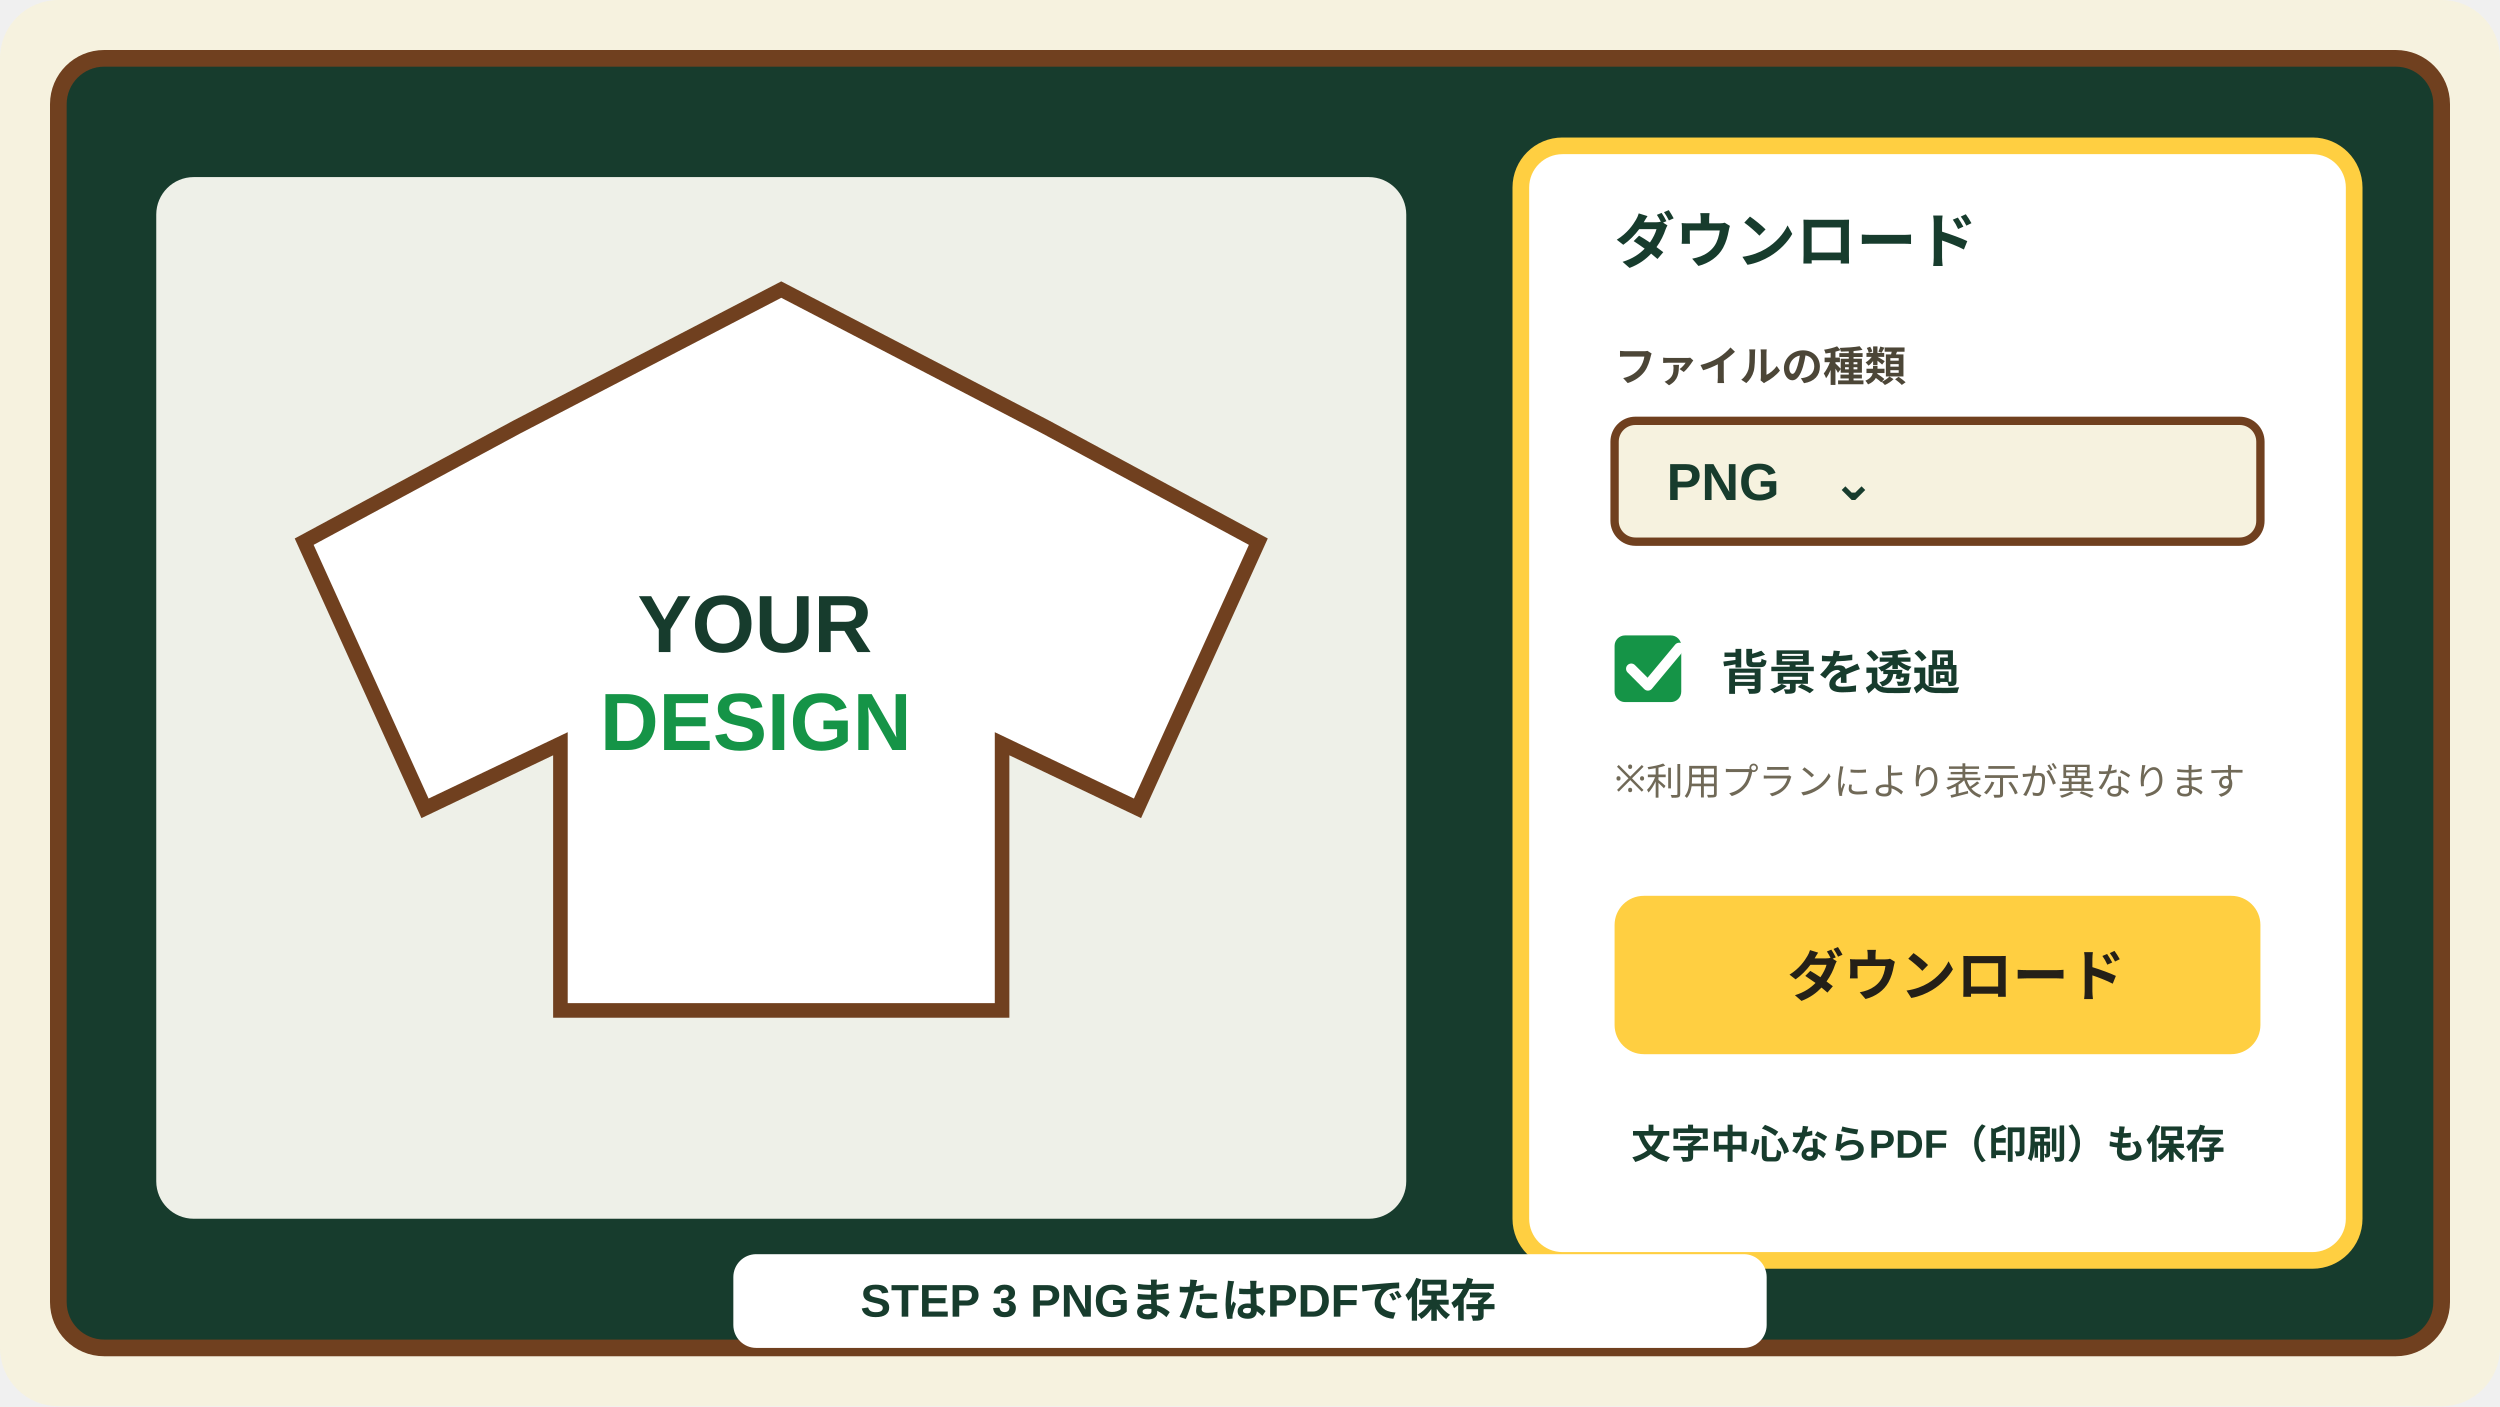
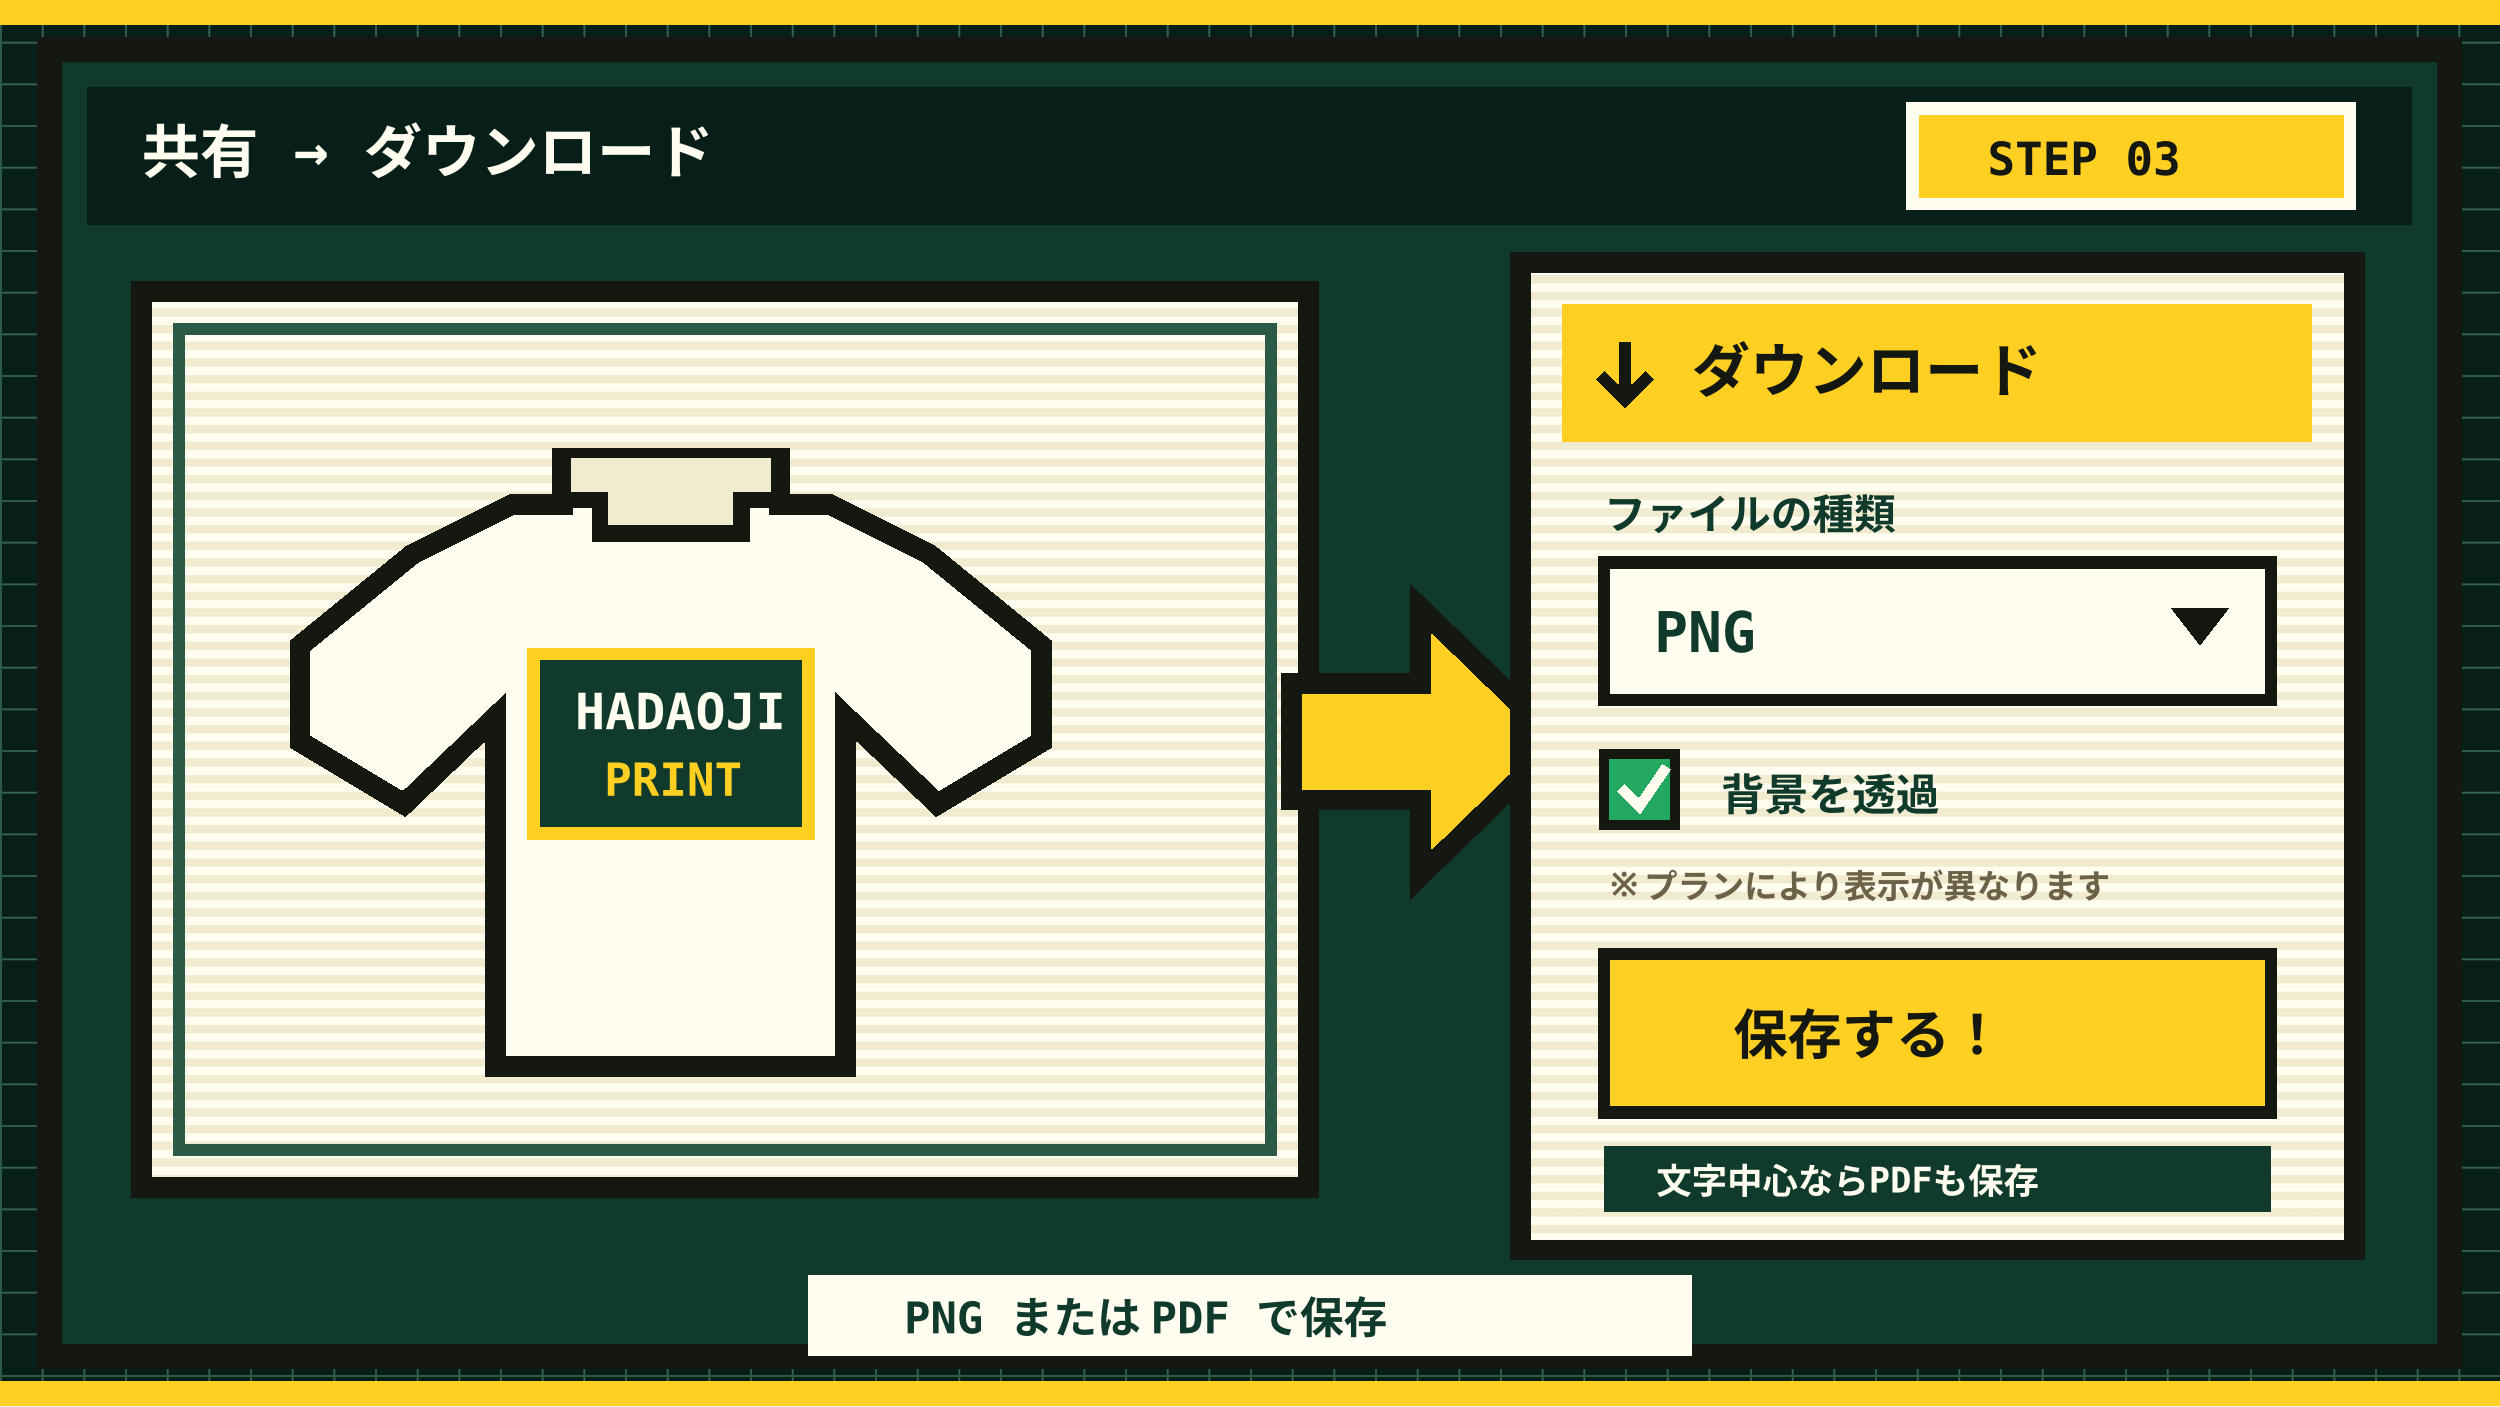
- <svg xmlns="http://www.w3.org/2000/svg" width="1200" height="675" viewBox="0 0 1200 675" role="img" aria-labelledby="title desc">
-   <rect width="1200" height="675" rx="28" fill="#f6f2df" />
-   <rect x="28" y="28" width="1144" height="619" rx="22" fill="#173c2d" stroke="#70401f" stroke-width="8" />
-   <rect x="75" y="85" width="600" height="500" rx="18" fill="#eef0e8" />
-   <path d="M248 205l127-66 127 66 102 55-58 128-65-31v128H269V357l-65 31-58-128z" fill="#fff" stroke="#70401f" stroke-width="7" />
-   <text x="306" y="313" fill="#173c2d" font-family="Arial" font-size="39" font-weight="900">YOUR</text>
-   <text x="288" y="360" fill="#159447" font-family="Arial" font-size="39" font-weight="900">DESIGN</text>
-   <rect x="730" y="70" width="400" height="535" rx="20" fill="#fff" stroke="#ffcf41" stroke-width="8" />
-   <text x="775" y="126" fill="#173c2d" font-family="Arial, 'Yu Gothic', sans-serif" font-size="29" font-weight="900">ダウンロード</text>
-   <text x="775" y="183" fill="#4c4637" font-family="Arial, 'Yu Gothic', sans-serif" font-size="20" font-weight="700">ファイルの種類</text>
-   <rect x="775" y="202" width="310" height="58" rx="10" fill="#f6f2df" stroke="#70401f" stroke-width="4" />
-   <text x="800" y="240" fill="#173c2d" font-family="Arial, 'Yu Gothic', sans-serif" font-size="25" font-weight="700">PNG　⌄</text>
-   <rect x="775" y="305" width="32" height="32" rx="5" fill="#159447" />
-   <path d="M783 321l8 8 15-18" fill="none" stroke="#fff" stroke-width="5" stroke-linecap="round" stroke-linejoin="round" />
-   <text x="826" y="331" fill="#173c2d" font-family="Arial, 'Yu Gothic', sans-serif" font-size="23" font-weight="700">背景を透過</text>
-   <text x="775" y="380" fill="#706957" font-family="Arial, 'Yu Gothic', sans-serif" font-size="18">※利用プランにより表示が異なります</text>
-   <rect x="775" y="430" width="310" height="76" rx="14" fill="#ffcf41" />
-   <text x="858" y="478" fill="#242018" font-family="Arial, 'Yu Gothic', sans-serif" font-size="27" font-weight="900">ダウンロード</text>
-   <text x="783" y="556" fill="#173c2d" font-family="Arial, 'Yu Gothic', sans-serif" font-size="19" font-weight="700">文字中心ならPDF（印刷）も保存</text>
-   <rect x="352" y="602" width="496" height="45" rx="11" fill="#fff" />
-   <text x="413" y="632" fill="#173c2d" font-family="Arial, 'Yu Gothic', sans-serif" font-size="22" font-weight="700">STEP 3 PNGまたはPDFで保存</text>
+ <svg xmlns="http://www.w3.org/2000/svg" width="1200" height="675" viewBox="0 0 1200 675" role="img" aria-labelledby="title desc" shape-rendering="crispEdges">
+   <defs>
+     <pattern id="grid" width="20" height="20" patternUnits="userSpaceOnUse">
+       <path d="M20 0H0V20" fill="none" stroke="#2d5a47" stroke-width="2" />
+     </pattern>
+     <pattern id="paper" width="8" height="8" patternUnits="userSpaceOnUse">
+       <rect width="8" height="4" fill="#fffdf0" />
+       <rect y="4" width="8" height="4" fill="#f1ebcf" />
+     </pattern>
+   </defs>
+   <rect width="1200" height="675" fill="#071f18" />
+   <rect width="1200" height="675" fill="url(#grid)" />
+   <path d="M0 0H1200V12H0ZM0 663H1200V675H0Z" fill="#ffcf22" />
+   <rect x="24" y="24" width="1152" height="627" fill="#103a2b" stroke="#151811" stroke-width="12" />
+   <rect x="42" y="42" width="1116" height="66" fill="#071f18" />
+   <text x="68" y="83" fill="#fffdf0" font-family="monospace" font-size="28" font-weight="900">共有 → ダウンロード</text>
+   <rect x="918" y="52" width="210" height="46" fill="#ffcf22" stroke="#fffdf0" stroke-width="6" />
+   <text x="954" y="84" fill="#151811" font-family="monospace" font-size="22" font-weight="900">STEP 03</text>
+   <rect x="68" y="140" width="560" height="430" fill="url(#paper)" stroke="#151811" stroke-width="10" />
+   <rect x="86" y="158" width="524" height="394" fill="none" stroke="#2d5a47" stroke-width="6" />
+   <g transform="translate(116 202)">
+     <path d="M82 64L130 40H154V18H258V40H282L330 64L384 108V154L334 184L290 142V310H122V142L78 184L28 154V108Z" fill="#fffdf0" stroke="#151811" stroke-width="10" />
+     <path d="M154 18V38H172V54H240V38H258V18" fill="#f1ebcf" stroke="#151811" stroke-width="8" />
+     <rect x="140" y="112" width="132" height="86" fill="#103a2b" stroke="#ffcf22" stroke-width="6" />
+     <text x="160" y="148" fill="#fffdf0" font-family="monospace" font-size="24" font-weight="900">HADAOJI</text>
+     <text x="174" y="180" fill="#ffcf22" font-family="monospace" font-size="22" font-weight="900">PRINT</text>
+   </g>
+   <path d="M620 328H682V292L748 356L682 420V384H620Z" fill="#ffcf22" stroke="#151811" stroke-width="10" />
+   <rect x="730" y="126" width="400" height="474" fill="url(#paper)" stroke="#151811" stroke-width="10" />
+   <rect x="750" y="146" width="360" height="66" fill="#ffcf22" />
+   <path d="M780 164V188M768 180L780 192L792 180" fill="none" stroke="#151811" stroke-width="6" />
+   <text x="812" y="188" fill="#151811" font-family="monospace" font-size="28" font-weight="900">ダウンロード</text>
+   <text x="770" y="254" fill="#103a2b" font-family="monospace" font-size="20" font-weight="900">ファイルの種類</text>
+   <rect x="770" y="270" width="320" height="66" fill="#fffdf0" stroke="#151811" stroke-width="6" />
+   <text x="794" y="313" fill="#103a2b" font-family="monospace" font-size="27" font-weight="900">PNG</text>
+   <path d="M1042 292H1070L1056 310Z" fill="#151811" />
+   <rect x="770" y="362" width="34" height="34" fill="#22a861" stroke="#151811" stroke-width="5" />
+   <path d="M778 378L787 387L800 368" fill="none" stroke="#fffdf0" stroke-width="5" />
+   <text x="826" y="389" fill="#103a2b" font-family="monospace" font-size="21" font-weight="900">背景を透過</text>
+   <text x="770" y="430" fill="#6b6248" font-family="monospace" font-size="16" font-weight="700">※プランにより表示が異なります</text>
+   <rect x="770" y="458" width="320" height="76" fill="#ffcf22" stroke="#151811" stroke-width="6" />
+   <text x="832" y="506" fill="#151811" font-family="monospace" font-size="26" font-weight="900">保存する！</text>
+   <rect x="770" y="550" width="320" height="32" fill="#103a2b" />
+   <text x="795" y="573" fill="#fffdf0" font-family="monospace" font-size="17" font-weight="900">文字中心ならPDFも保存</text>
+   <rect x="388" y="612" width="424" height="39" fill="#fffdf0" />
+   <text x="434" y="640" fill="#103a2b" font-family="monospace" font-size="21" font-weight="900">PNG または PDF で保存</text>
</svg>
